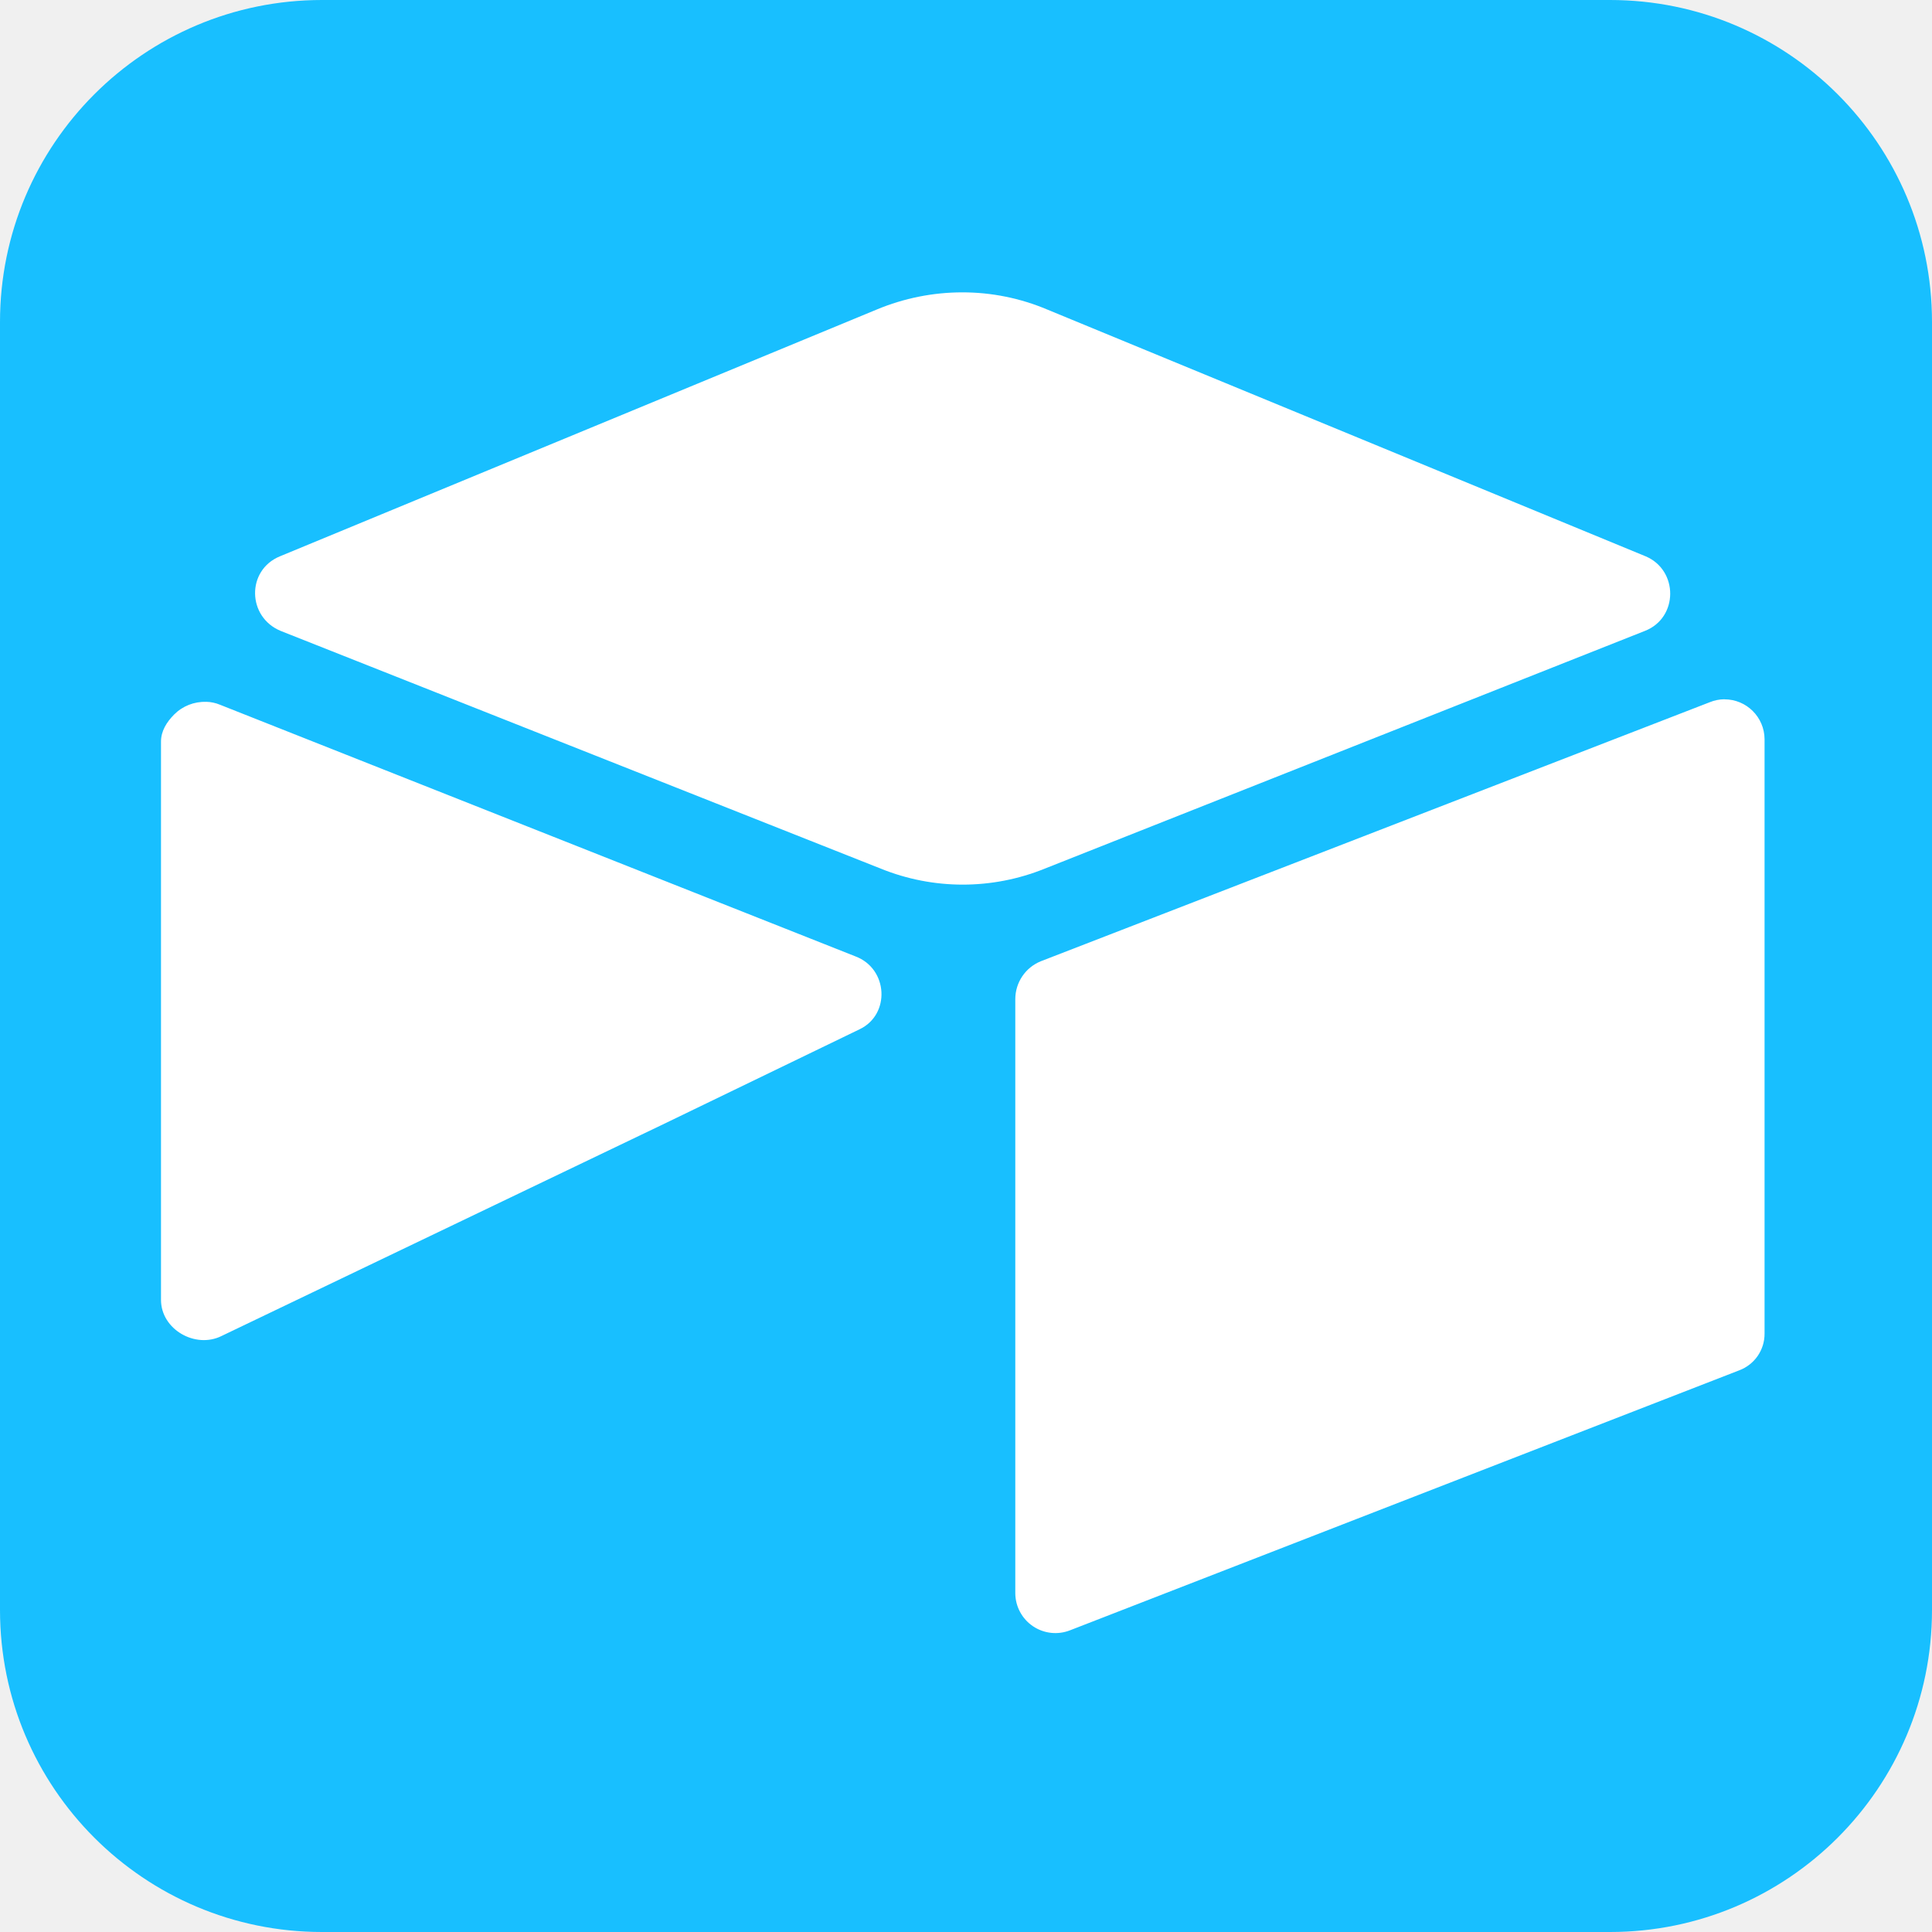
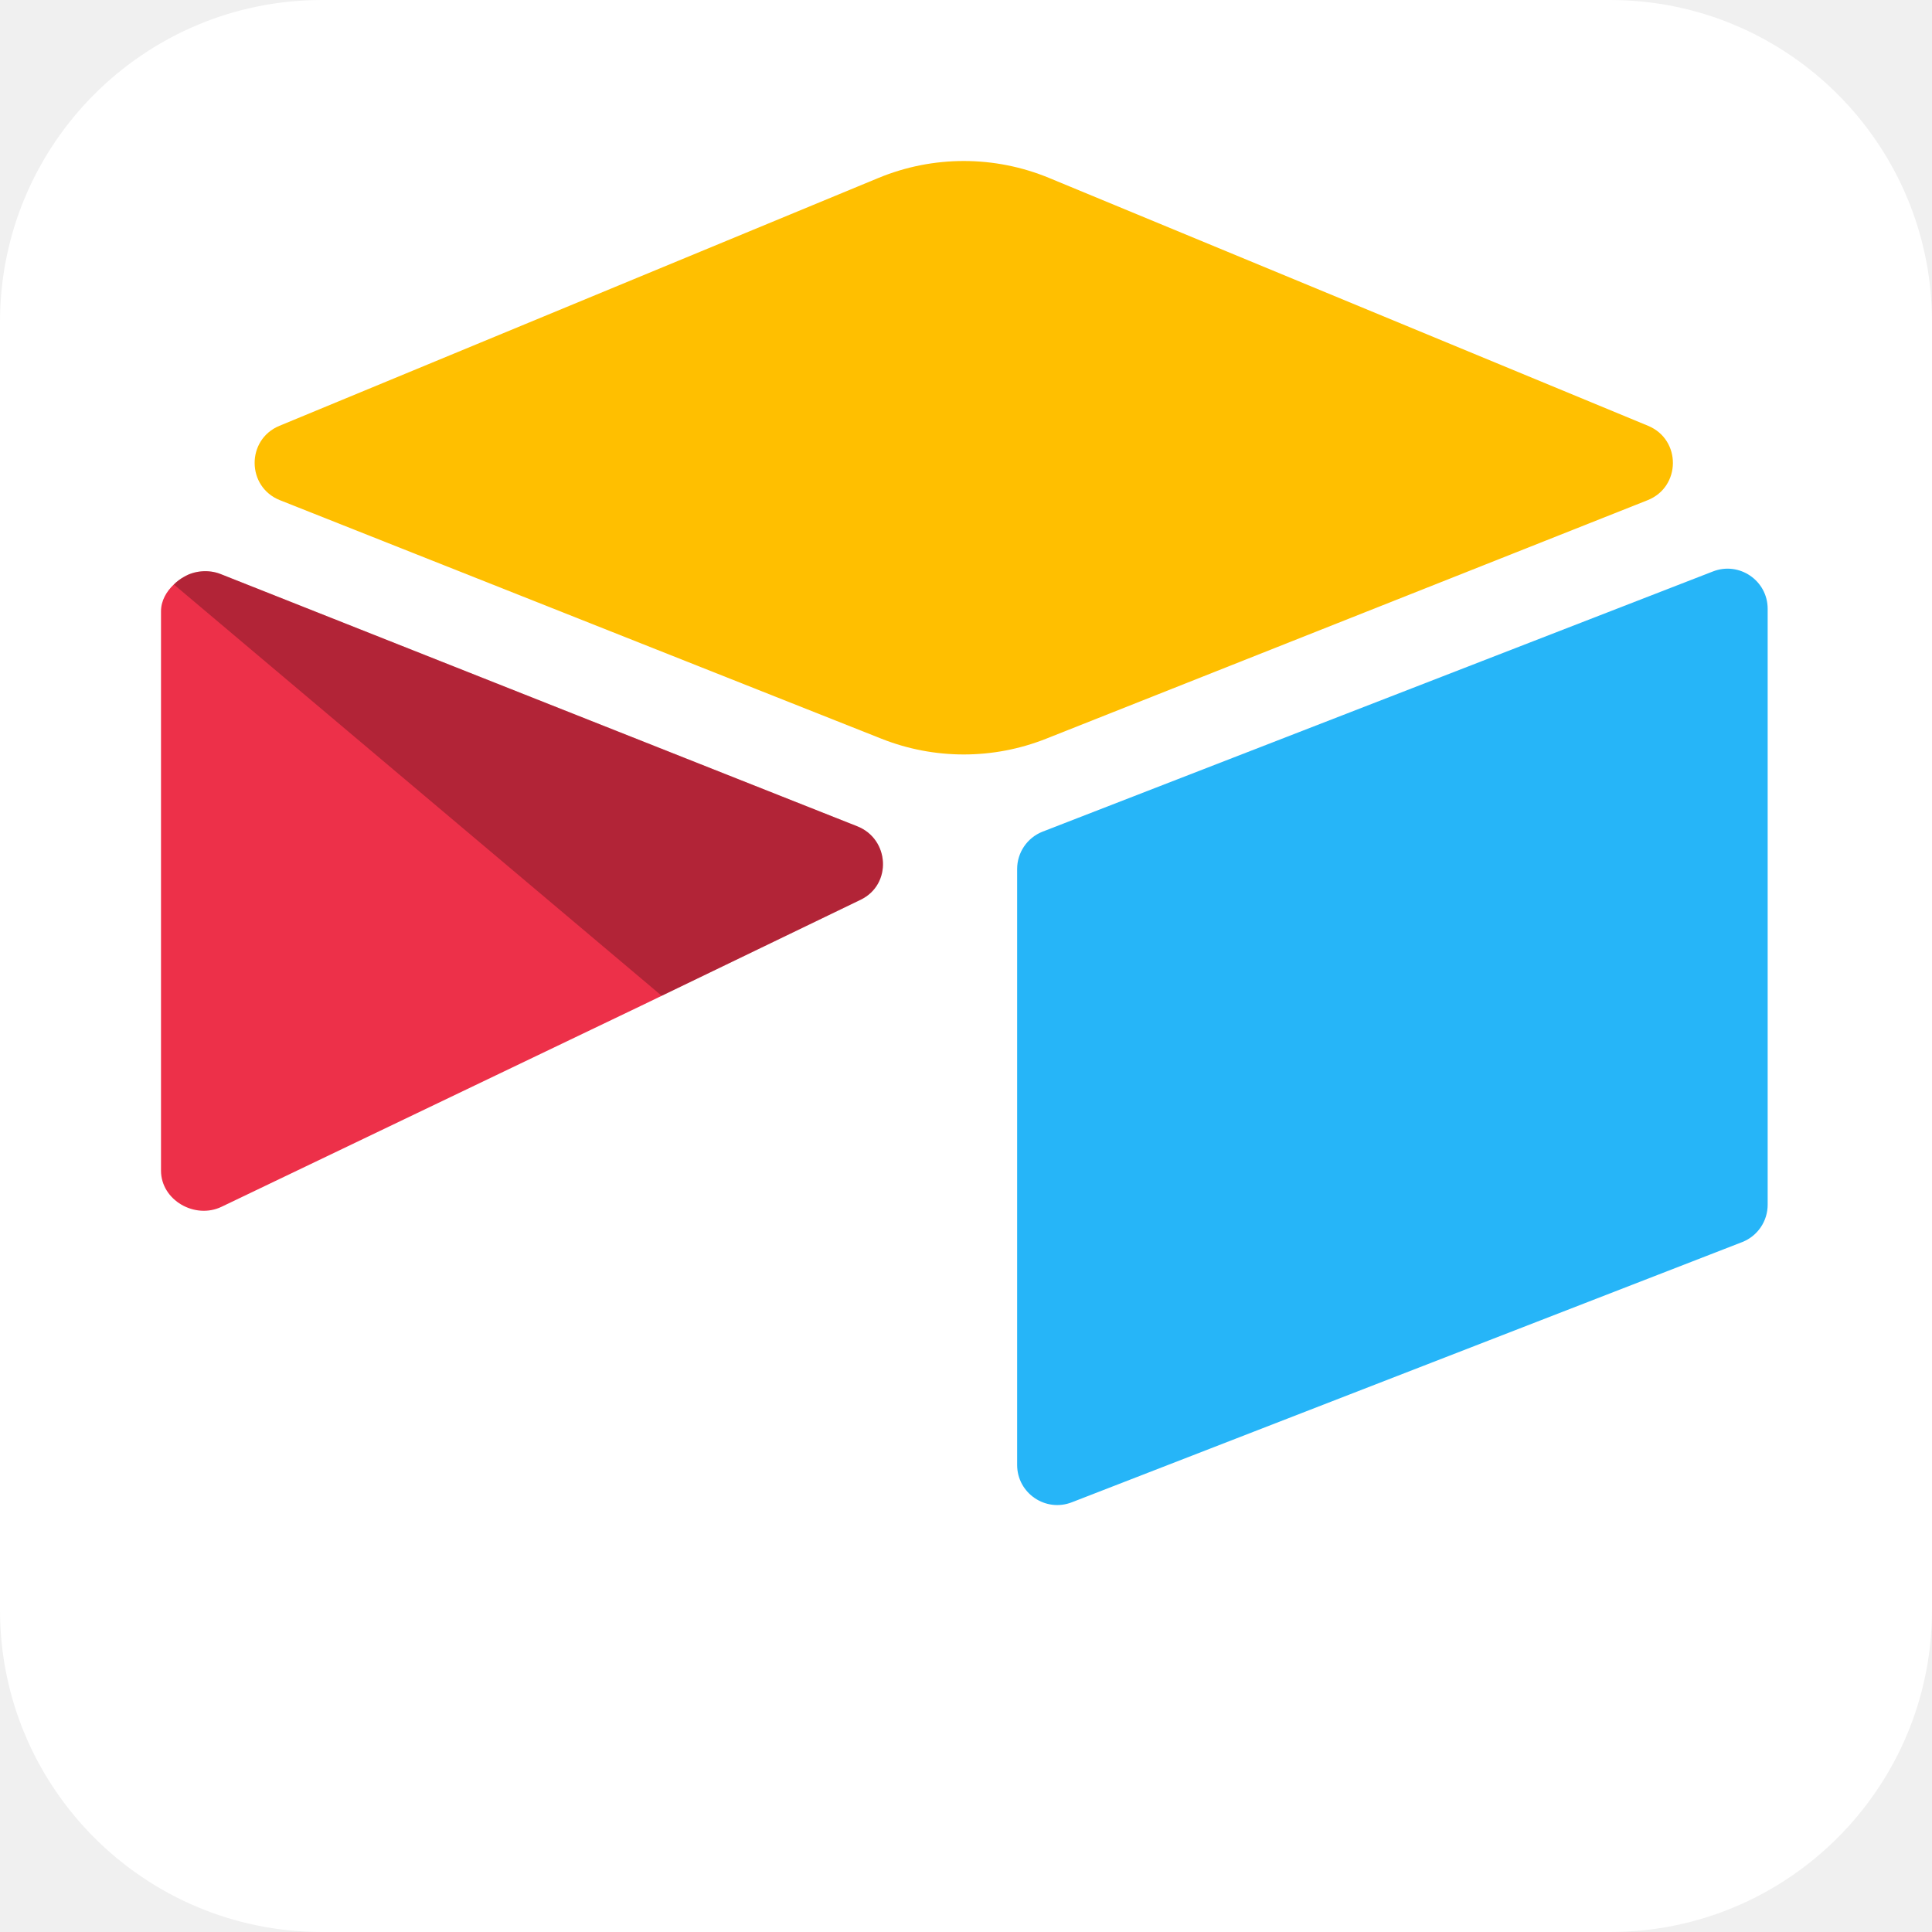
<svg xmlns="http://www.w3.org/2000/svg" width="24" height="24" viewBox="0 0 24 24" fill="none">
-   <rect width="24" height="24" rx="4" fill="#18BFFF" />
-   <g transform="translate(2,2) scale(0.83,0.83)" fill="#FFFFFF">
-     <path d="M11.992 1.966c-.434 0-.87.086-1.28.257L1.779 5.917c-.503.208-.49.908.012 1.116l8.982 3.558a3.266 3.266 0 0 0 2.454 0l8.982-3.558c.503-.196.503-.908.012-1.116l-8.957-3.694a3.255 3.255 0 0 0-1.272-.257zM23.4 8.056a.589.589 0 0 0-.222.045l-10.012 3.877a.612.612 0 0 0-.38.564v8.896a.6.6 0 0 0 .821.552L23.62 18.1a.583.583 0 0 0 .38-.551V8.653a.6.6 0 0 0-.6-.596zM.676 8.095a.644.644 0 0 0-.48.19C.086 8.396 0 8.53 0 8.69v8.355c0 .442.515.737.908.54l6.27-3.006.307-.147 2.969-1.436c.466-.22.43-.908-.061-1.092L.883 8.138a.57.57 0 0 0-.207-.044z" />
+   <rect width="24" height="24" rx="4" fill="#FFFFFF" />
+   <g transform="translate(2,2) scale(0.078,0.078)">
+     <path fill="#FFBF00" d="M114.259,2.701 L18.86,42.176 C13.555,44.371 13.61,51.907 18.949,54.023 L114.746,92.012 C123.164,95.35 132.537,95.35 140.954,92.012 L236.753,54.023 C242.09,51.907 242.146,44.371 236.839,42.176 L141.442,2.701 C132.738,-0.9 122.961,-0.9 114.259,2.701" />
+     <path fill="#26B5F8" d="M136.349,112.757 L136.349,207.659 C136.349,212.173 140.901,215.264 145.096,213.601 L251.844,172.166 C254.281,171.2 255.879,168.845 255.879,166.225 L255.879,71.322 C255.879,66.808 251.328,63.718 247.132,65.381 L140.384,106.815 C137.949,107.781 136.349,110.136 136.349,112.757" />
+     <path fill="#ED3049" d="M111.423,117.654 L79.742,132.95 L76.526,134.505 L9.65,166.548 C5.411,168.593 0.001,165.504 0.001,160.795 L0.001,71.721 C0.001,70.017 0.874,68.546 2.046,67.438 C2.535,66.948 3.088,66.545 3.664,66.225 C5.262,65.266 7.542,65.01 9.48,65.777 L110.891,105.957 C116.045,108.002 116.45,115.225 111.423,117.654" />
+     <path fill="#000000" fill-opacity="0.25" d="M111.423,117.654 L79.742,132.95 L2.046,67.438 C2.535,66.948 3.088,66.545 3.664,66.225 C5.262,65.266 7.542,65.01 9.48,65.777 L110.891,105.957 C116.045,108.002 116.45,115.225 111.423,117.654" />
  </g>
</svg>
